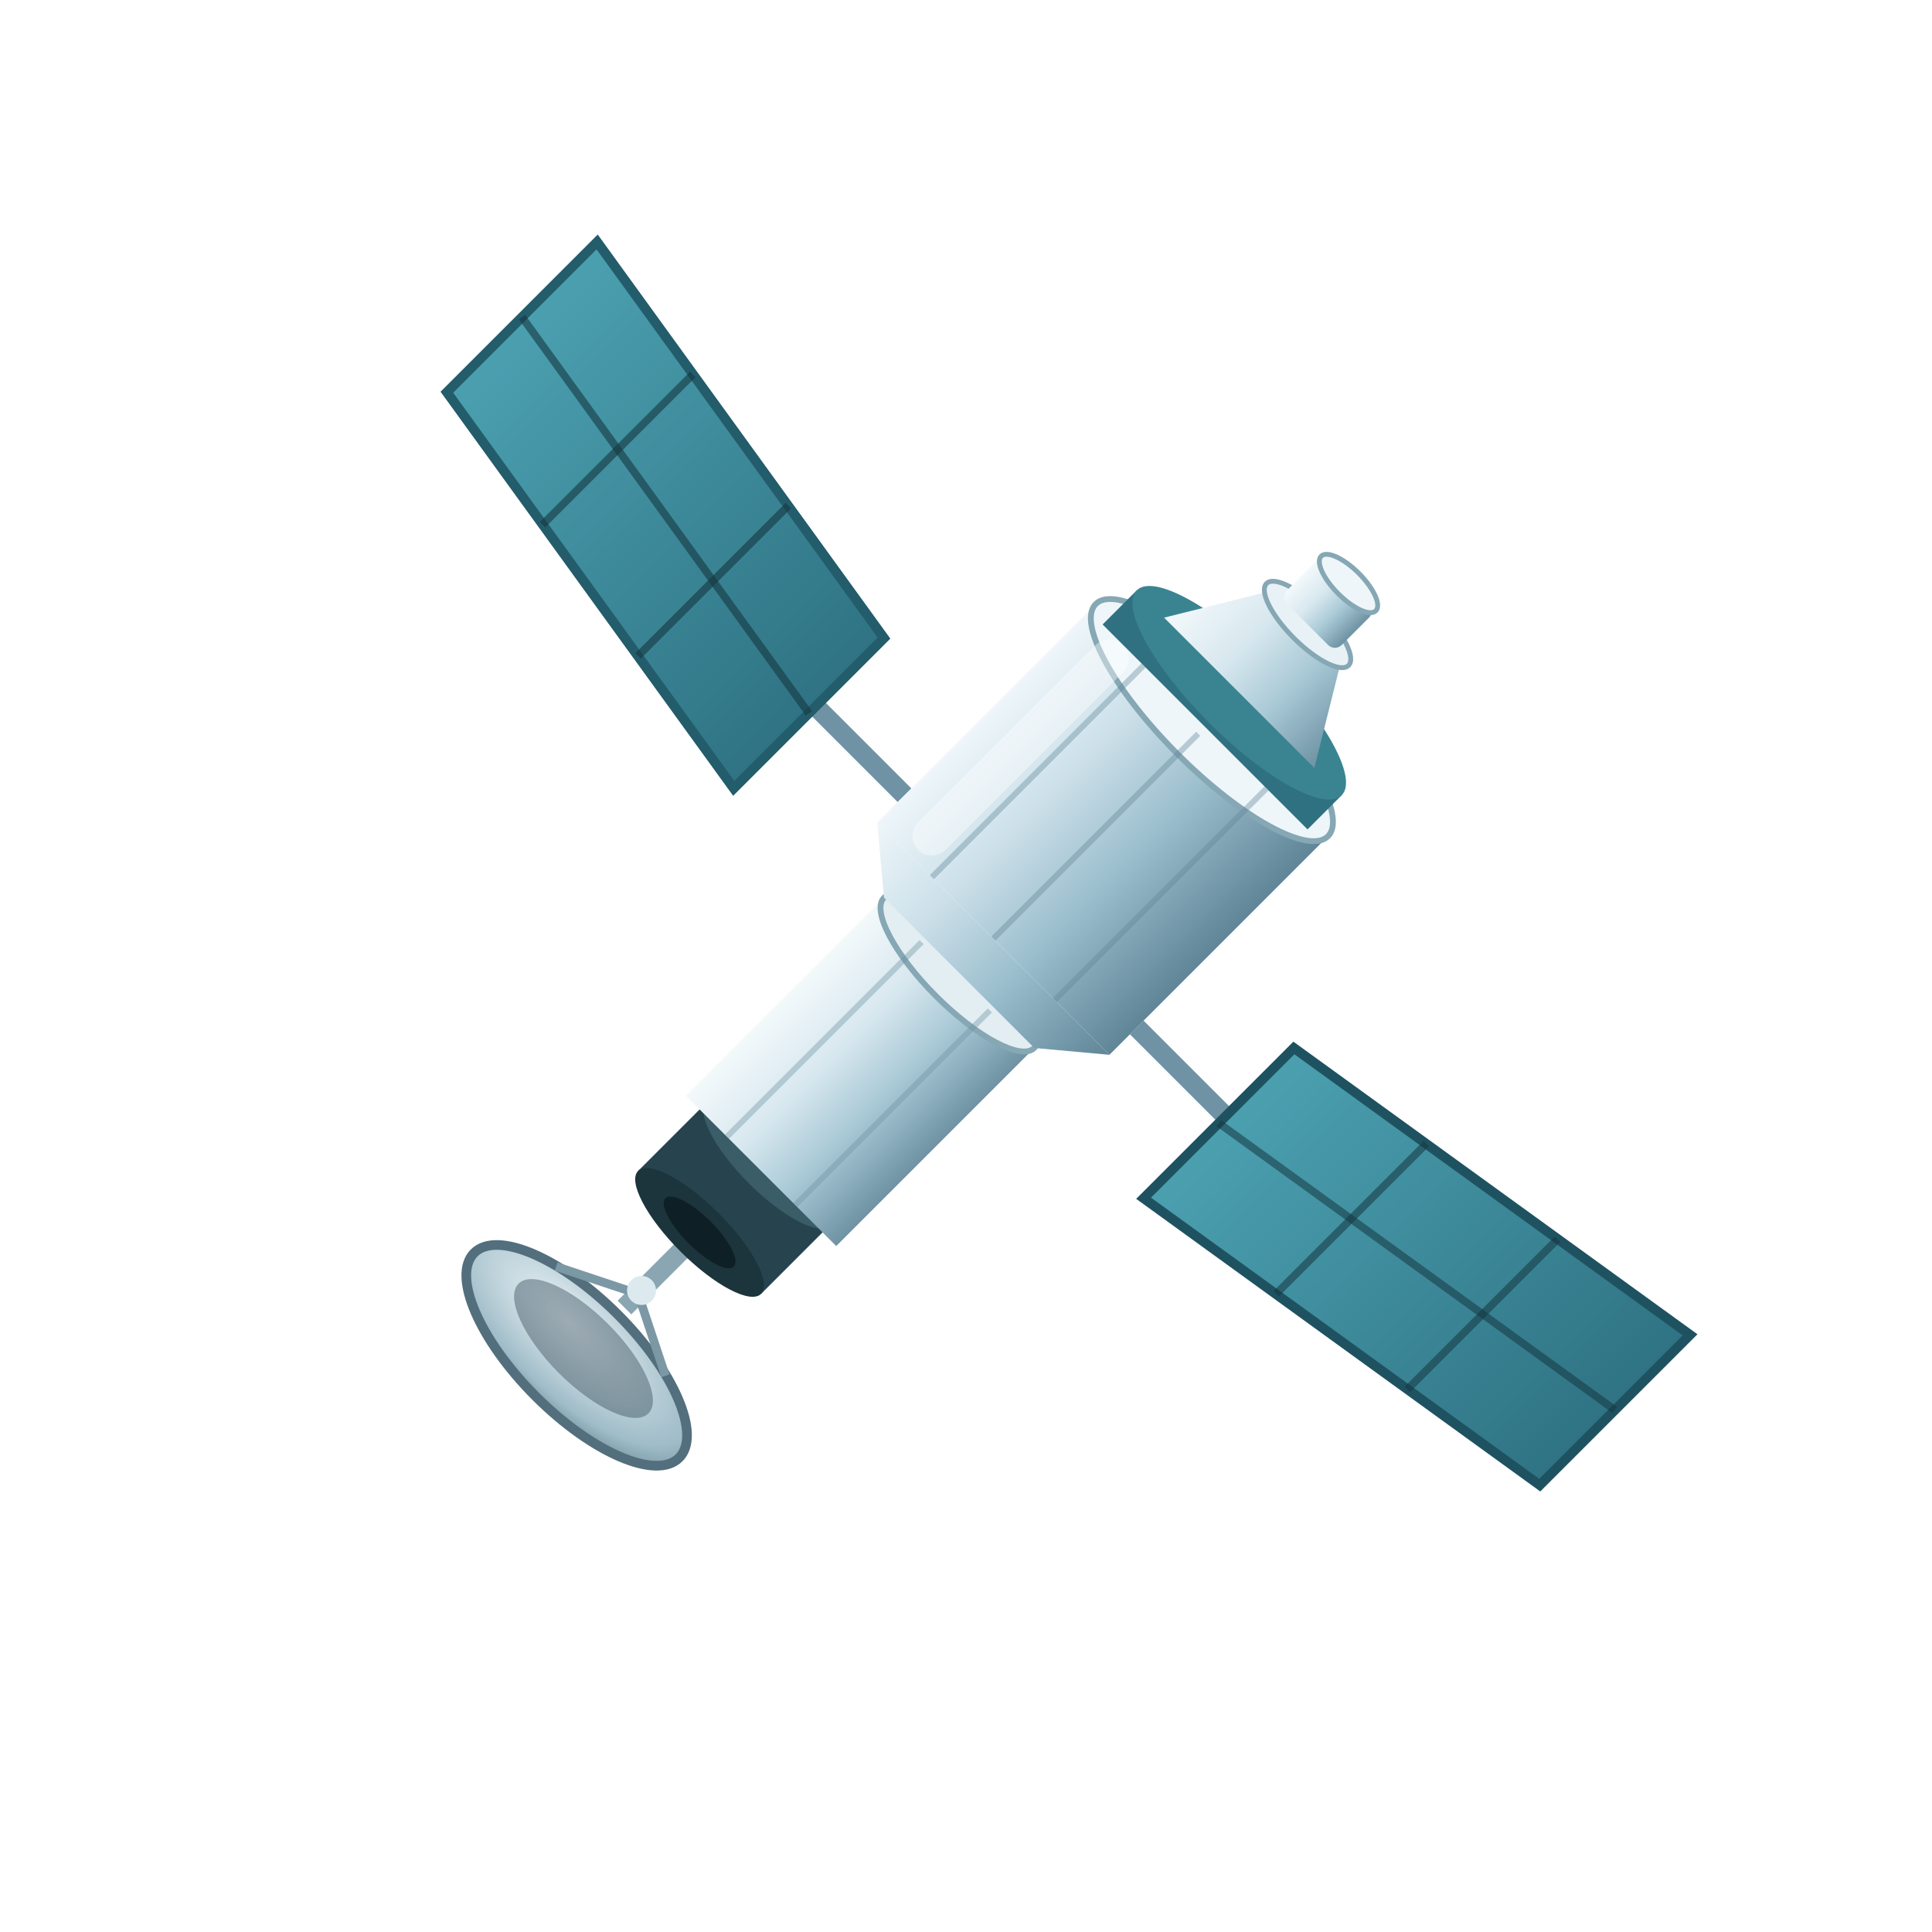
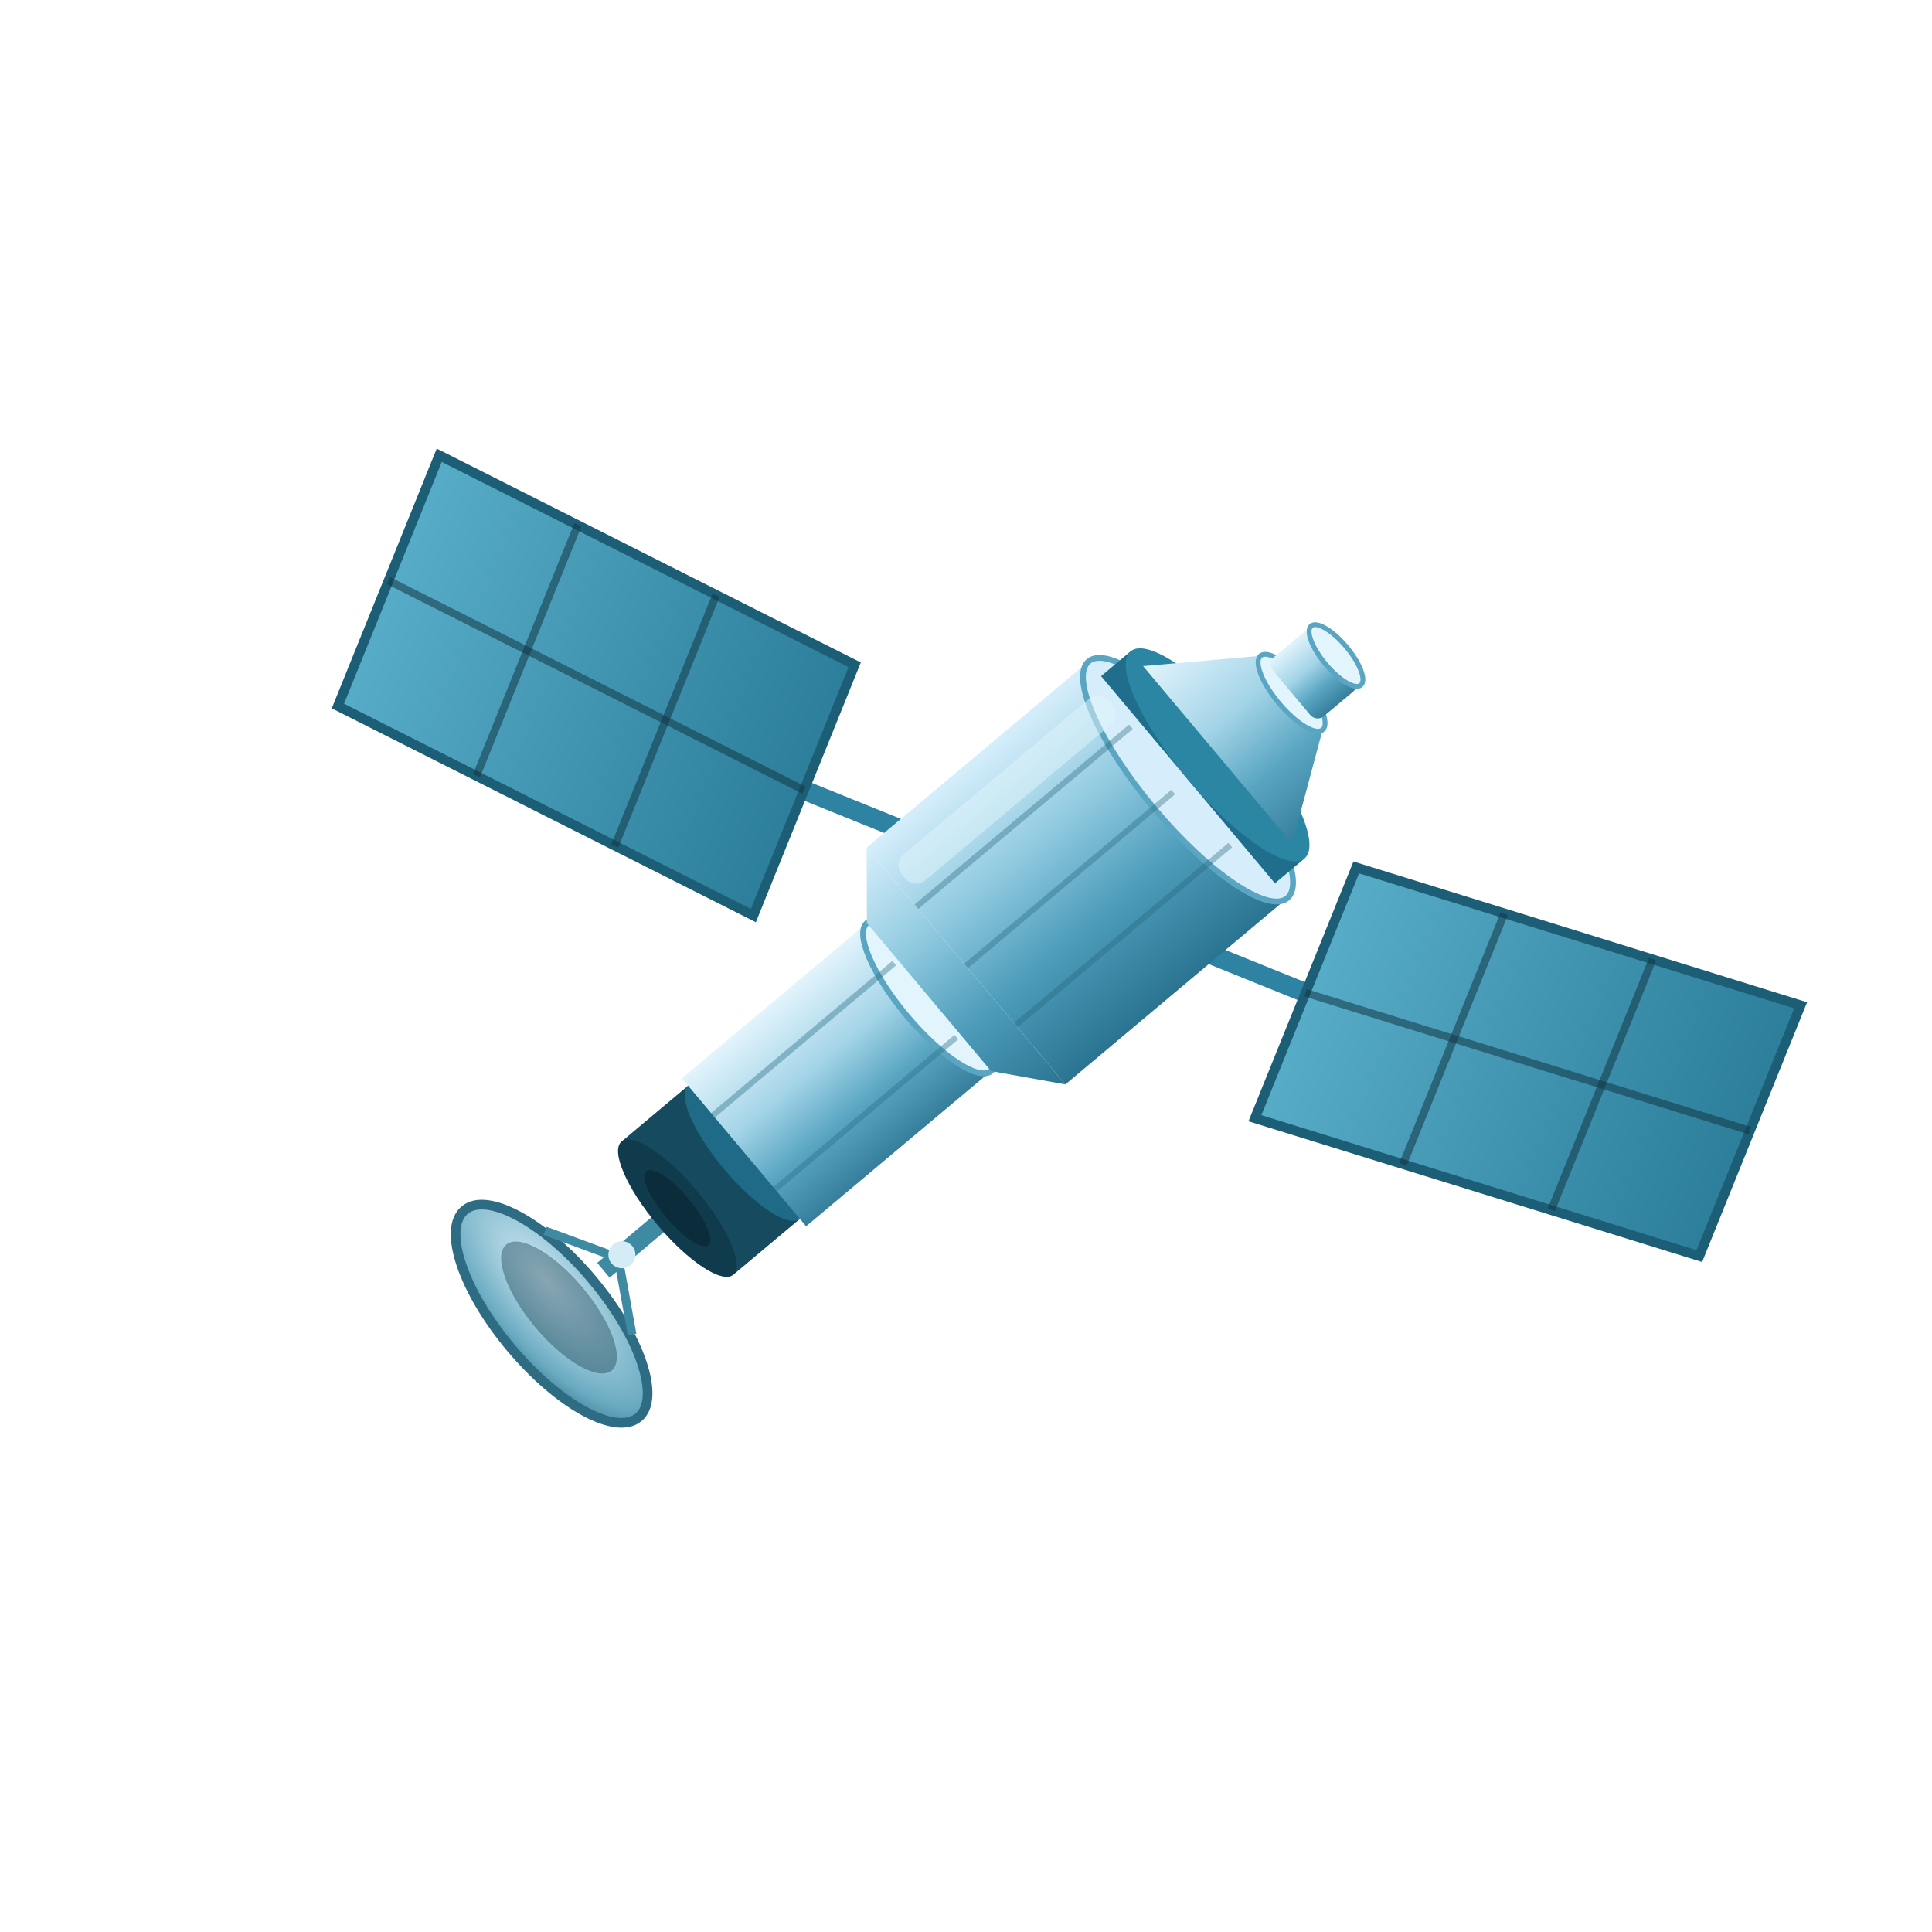
<svg xmlns="http://www.w3.org/2000/svg" viewBox="0 0 200 200" width="200" height="200">
  <defs>
    <linearGradient id="sat-body" x1="0" y1="0" x2="1" y2="0">
-       <stop offset="0" stop-color="#eef6fa" />
-       <stop offset="0.30" stop-color="#cde1ea" />
-       <stop offset="0.62" stop-color="#9bbecd" />
-       <stop offset="1" stop-color="#5f8597" />
+       <stop offset="0" stop-color="#d6eefb" />
+       <stop offset="0.34" stop-color="#90cae0" />
+       <stop offset="0.66" stop-color="#4c9cba" />
+       <stop offset="1" stop-color="#2a7491" />
    </linearGradient>
    <linearGradient id="sat-body2" x1="0" y1="0" x2="1" y2="0">
-       <stop offset="0" stop-color="#f3f9fb" />
-       <stop offset="0.35" stop-color="#d8e8ef" />
-       <stop offset="0.65" stop-color="#aacad7" />
-       <stop offset="1" stop-color="#6f93a4" />
+       <stop offset="0" stop-color="#e2f4fc" />
+       <stop offset="0.4" stop-color="#a3d4e7" />
+       <stop offset="0.7" stop-color="#5aa6c2" />
+       <stop offset="1" stop-color="#367f9c" />
    </linearGradient>
    <linearGradient id="sat-panel" x1="0" y1="0" x2="1" y2="0">
-       <stop offset="0" stop-color="#4ba0b0" />
-       <stop offset="1" stop-color="#2f7384" />
+       <stop offset="0" stop-color="#57acc8" />
+       <stop offset="1" stop-color="#2c7e9a" />
    </linearGradient>
-     <radialGradient id="sat-dish" cx="0.4" cy="0.35" r="0.8">
-       <stop offset="0" stop-color="#eef5f8" />
-       <stop offset="0.7" stop-color="#9fbcc8" />
-       <stop offset="1" stop-color="#5d7d8c" />
+     <radialGradient id="sat-dish" cx="0.4" cy="0.34" r="0.82">
+       <stop offset="0" stop-color="#d4ecf5" />
+       <stop offset="0.7" stop-color="#69aac1" />
+       <stop offset="1" stop-color="#2e6c83" />
    </radialGradient>
  </defs>
-   <g transform="rotate(45 100 100)">
-     <line x1="70" y1="92" x2="83" y2="92" stroke="#6f93a4" stroke-width="2" />
-     <line x1="117" y1="92" x2="130" y2="92" stroke="#6f93a4" stroke-width="2" />
-     <g stroke="#235c6b" stroke-width="1">
-       <polygon points="20,74 70,82 70,104 20,96" fill="url(#sat-panel)" />
-       <g stroke="rgba(20,55,64,0.6)" stroke-width="0.8">
-         <line x1="36.7" y1="76.7" x2="36.7" y2="98.7" />
-         <line x1="53.3" y1="79.3" x2="53.3" y2="101.3" />
-         <line x1="20" y1="85" x2="70" y2="93" />
+   <g transform="rotate(50 100 100)">
+     <g transform="rotate(-28 100 88)">
+       <line x1="72" y1="88" x2="86" y2="88" stroke="#2f83a2" stroke-width="2" />
+       <line x1="114" y1="88" x2="128" y2="88" stroke="#2f83a2" stroke-width="2" />
+       <polygon points="72,74 24,70 24,98 72,102" fill="url(#sat-panel)" stroke="#1c5e76" stroke-width="1" />
+       <g stroke="rgba(18,55,70,0.55)" stroke-width="0.8">
+         <line x1="56" y1="72.7" x2="56" y2="100.7" />
+         <line x1="40" y1="71.3" x2="40" y2="99.3" />
+         <line x1="72" y1="88" x2="24" y2="84" />
+       </g>
+       <polygon points="128,74 176,70 176,98 128,102" fill="url(#sat-panel)" stroke="#1c5e76" stroke-width="1" />
+       <g stroke="rgba(18,55,70,0.55)" stroke-width="0.8">
+         <line x1="144" y1="72.7" x2="144" y2="100.7" />
+         <line x1="160" y1="71.3" x2="160" y2="99.3" />
+         <line x1="128" y1="88" x2="176" y2="84" />
      </g>
    </g>
-     <g stroke="#1f5260" stroke-width="1">
-       <polygon points="130,82 180,74 180,96 130,104" fill="url(#sat-panel)" />
-       <g stroke="rgba(20,55,64,0.55)" stroke-width="0.8">
-         <line x1="146.7" y1="79.3" x2="146.7" y2="101.3" />
-         <line x1="163.3" y1="76.7" x2="163.3" y2="98.7" />
-         <line x1="130" y1="93" x2="180" y2="85" />
-       </g>
+     <line x1="100" y1="139" x2="100" y2="149" stroke="#3f8aa3" stroke-width="2" />
+     <ellipse cx="100" cy="156" rx="14" ry="5.5" fill="url(#sat-dish)" stroke="#2e6c83" stroke-width="1" />
+     <ellipse cx="100" cy="155" rx="8.5" ry="3.2" fill="rgba(22,62,78,0.4)" />
+     <line x1="93" y1="151" x2="100" y2="147" stroke="#3f8aa3" stroke-width="0.9" />
+     <line x1="107" y1="151" x2="100" y2="147" stroke="#3f8aa3" stroke-width="0.9" />
+     <circle cx="100" cy="146.5" r="1.4" fill="#d4ecf5" />
+     <rect x="91" y="130" width="18" height="9" fill="#154a5f" />
+     <ellipse cx="100" cy="130" rx="9" ry="2.7" fill="#1f6a86" />
+     <ellipse cx="100" cy="139" rx="9" ry="2.7" fill="#103b4d" />
+     <ellipse cx="100" cy="139" rx="5" ry="1.5" fill="#0b2c3a" />
+     <rect x="90" y="105" width="20" height="25" fill="url(#sat-body2)" />
+     <ellipse cx="100" cy="105" rx="10" ry="3" fill="#e2f4fc" stroke="#5aa6c2" stroke-width="0.6" />
+     <g stroke="rgba(40,110,135,0.4)" stroke-width="0.6">
+       <line x1="95" y1="105.5" x2="95" y2="130" />
+       <line x1="105" y1="105.5" x2="105" y2="130" />
    </g>
-     <line x1="100" y1="139" x2="100" y2="150" stroke="#8aa6b3" stroke-width="2" />
-     <g>
-       <ellipse cx="100" cy="157" rx="15" ry="6" fill="url(#sat-dish)" stroke="#536f7d" stroke-width="1" />
-       <ellipse cx="100" cy="156" rx="9.5" ry="3.6" fill="rgba(60,84,96,0.45)" />
-       <line x1="92" y1="152" x2="100" y2="148" stroke="#7c98a5" stroke-width="0.9" />
-       <line x1="108" y1="152" x2="100" y2="148" stroke="#7c98a5" stroke-width="0.9" />
-       <circle cx="100" cy="147.5" r="1.5" fill="#dCEAF0" />
+     <polygon points="84,100 116,100 110,105 90,105" fill="url(#sat-body)" />
+     <rect x="84" y="70" width="32" height="30" fill="url(#sat-body)" />
+     <ellipse cx="100" cy="70" rx="16" ry="4.6" fill="#d6eefb" stroke="#5aa6c2" stroke-width="0.6" />
+     <g stroke="rgba(36,100,124,0.36)" stroke-width="0.6">
+       <line x1="92" y1="71" x2="92" y2="100" />
+       <line x1="100" y1="72" x2="100" y2="100" />
+       <line x1="108" y1="71" x2="108" y2="100" />
    </g>
-     <rect x="91" y="129" width="18" height="10" fill="#27444e" />
-     <ellipse cx="100" cy="129" rx="9" ry="2.8" fill="#3a5d68" />
-     <ellipse cx="100" cy="139" rx="9" ry="2.8" fill="#1c343c" />
-     <ellipse cx="100" cy="139" rx="5" ry="1.6" fill="#0e1f25" />
-     <rect x="89" y="101" width="22" height="29" fill="url(#sat-body2)" />
-     <ellipse cx="100" cy="101" rx="11" ry="3.4" fill="#e3eef3" stroke="#86a7b4" stroke-width="0.6" />
-     <g stroke="rgba(110,147,164,0.4)" stroke-width="0.6">
-       <line x1="95" y1="101.5" x2="95" y2="130" />
-       <line x1="105" y1="101.5" x2="105" y2="130" />
-     </g>
-     <polygon points="83,96 117,96 111,101 89,101" fill="url(#sat-body)" />
-     <rect x="83" y="64" width="34" height="32" fill="url(#sat-body)" />
-     <ellipse cx="100" cy="64" rx="17" ry="5" fill="#eef6fa" stroke="#86a7b4" stroke-width="0.6" />
-     <g stroke="rgba(95,133,151,0.38)" stroke-width="0.6">
-       <line x1="91" y1="65" x2="91" y2="96" />
-       <line x1="100" y1="66" x2="100" y2="96" />
-       <line x1="109" y1="65" x2="109" y2="96" />
-     </g>
-     <rect x="86" y="65" width="4" height="30" rx="2" fill="rgba(255,255,255,0.4)" />
-     <rect x="85" y="60" width="30" height="5" fill="#2f7180" />
-     <ellipse cx="100" cy="60" rx="15" ry="4.4" fill="#3a8492" />
-     <polygon points="89,60 111,60 105,50 95,50" fill="url(#sat-body2)" />
-     <ellipse cx="100" cy="50" rx="6" ry="2" fill="#e8f2f6" stroke="#86a7b4" stroke-width="0.5" />
-     <rect x="96" y="44" width="8" height="6" rx="1" fill="url(#sat-body2)" />
-     <ellipse cx="100" cy="44" rx="4" ry="1.5" fill="#eef6fa" stroke="#86a7b4" stroke-width="0.5" />
+     <rect x="87" y="71" width="3.5" height="28" rx="1.5" fill="rgba(226,247,253,0.5)" />
+     <rect x="86" y="66" width="28" height="4" fill="#1f6f8c" />
+     <ellipse cx="100" cy="66" rx="14" ry="4" fill="#2a86a3" />
+     <polygon points="88,66 112,66 105,56 95,56" fill="url(#sat-body2)" />
+     <ellipse cx="100" cy="56" rx="5" ry="1.7" fill="#e2f4fc" stroke="#5aa6c2" stroke-width="0.5" />
+     <rect x="96" y="50" width="8" height="6" rx="1" fill="url(#sat-body2)" />
+     <ellipse cx="100" cy="50" rx="4" ry="1.4" fill="#e2f4fc" stroke="#5aa6c2" stroke-width="0.5" />
  </g>
</svg>
